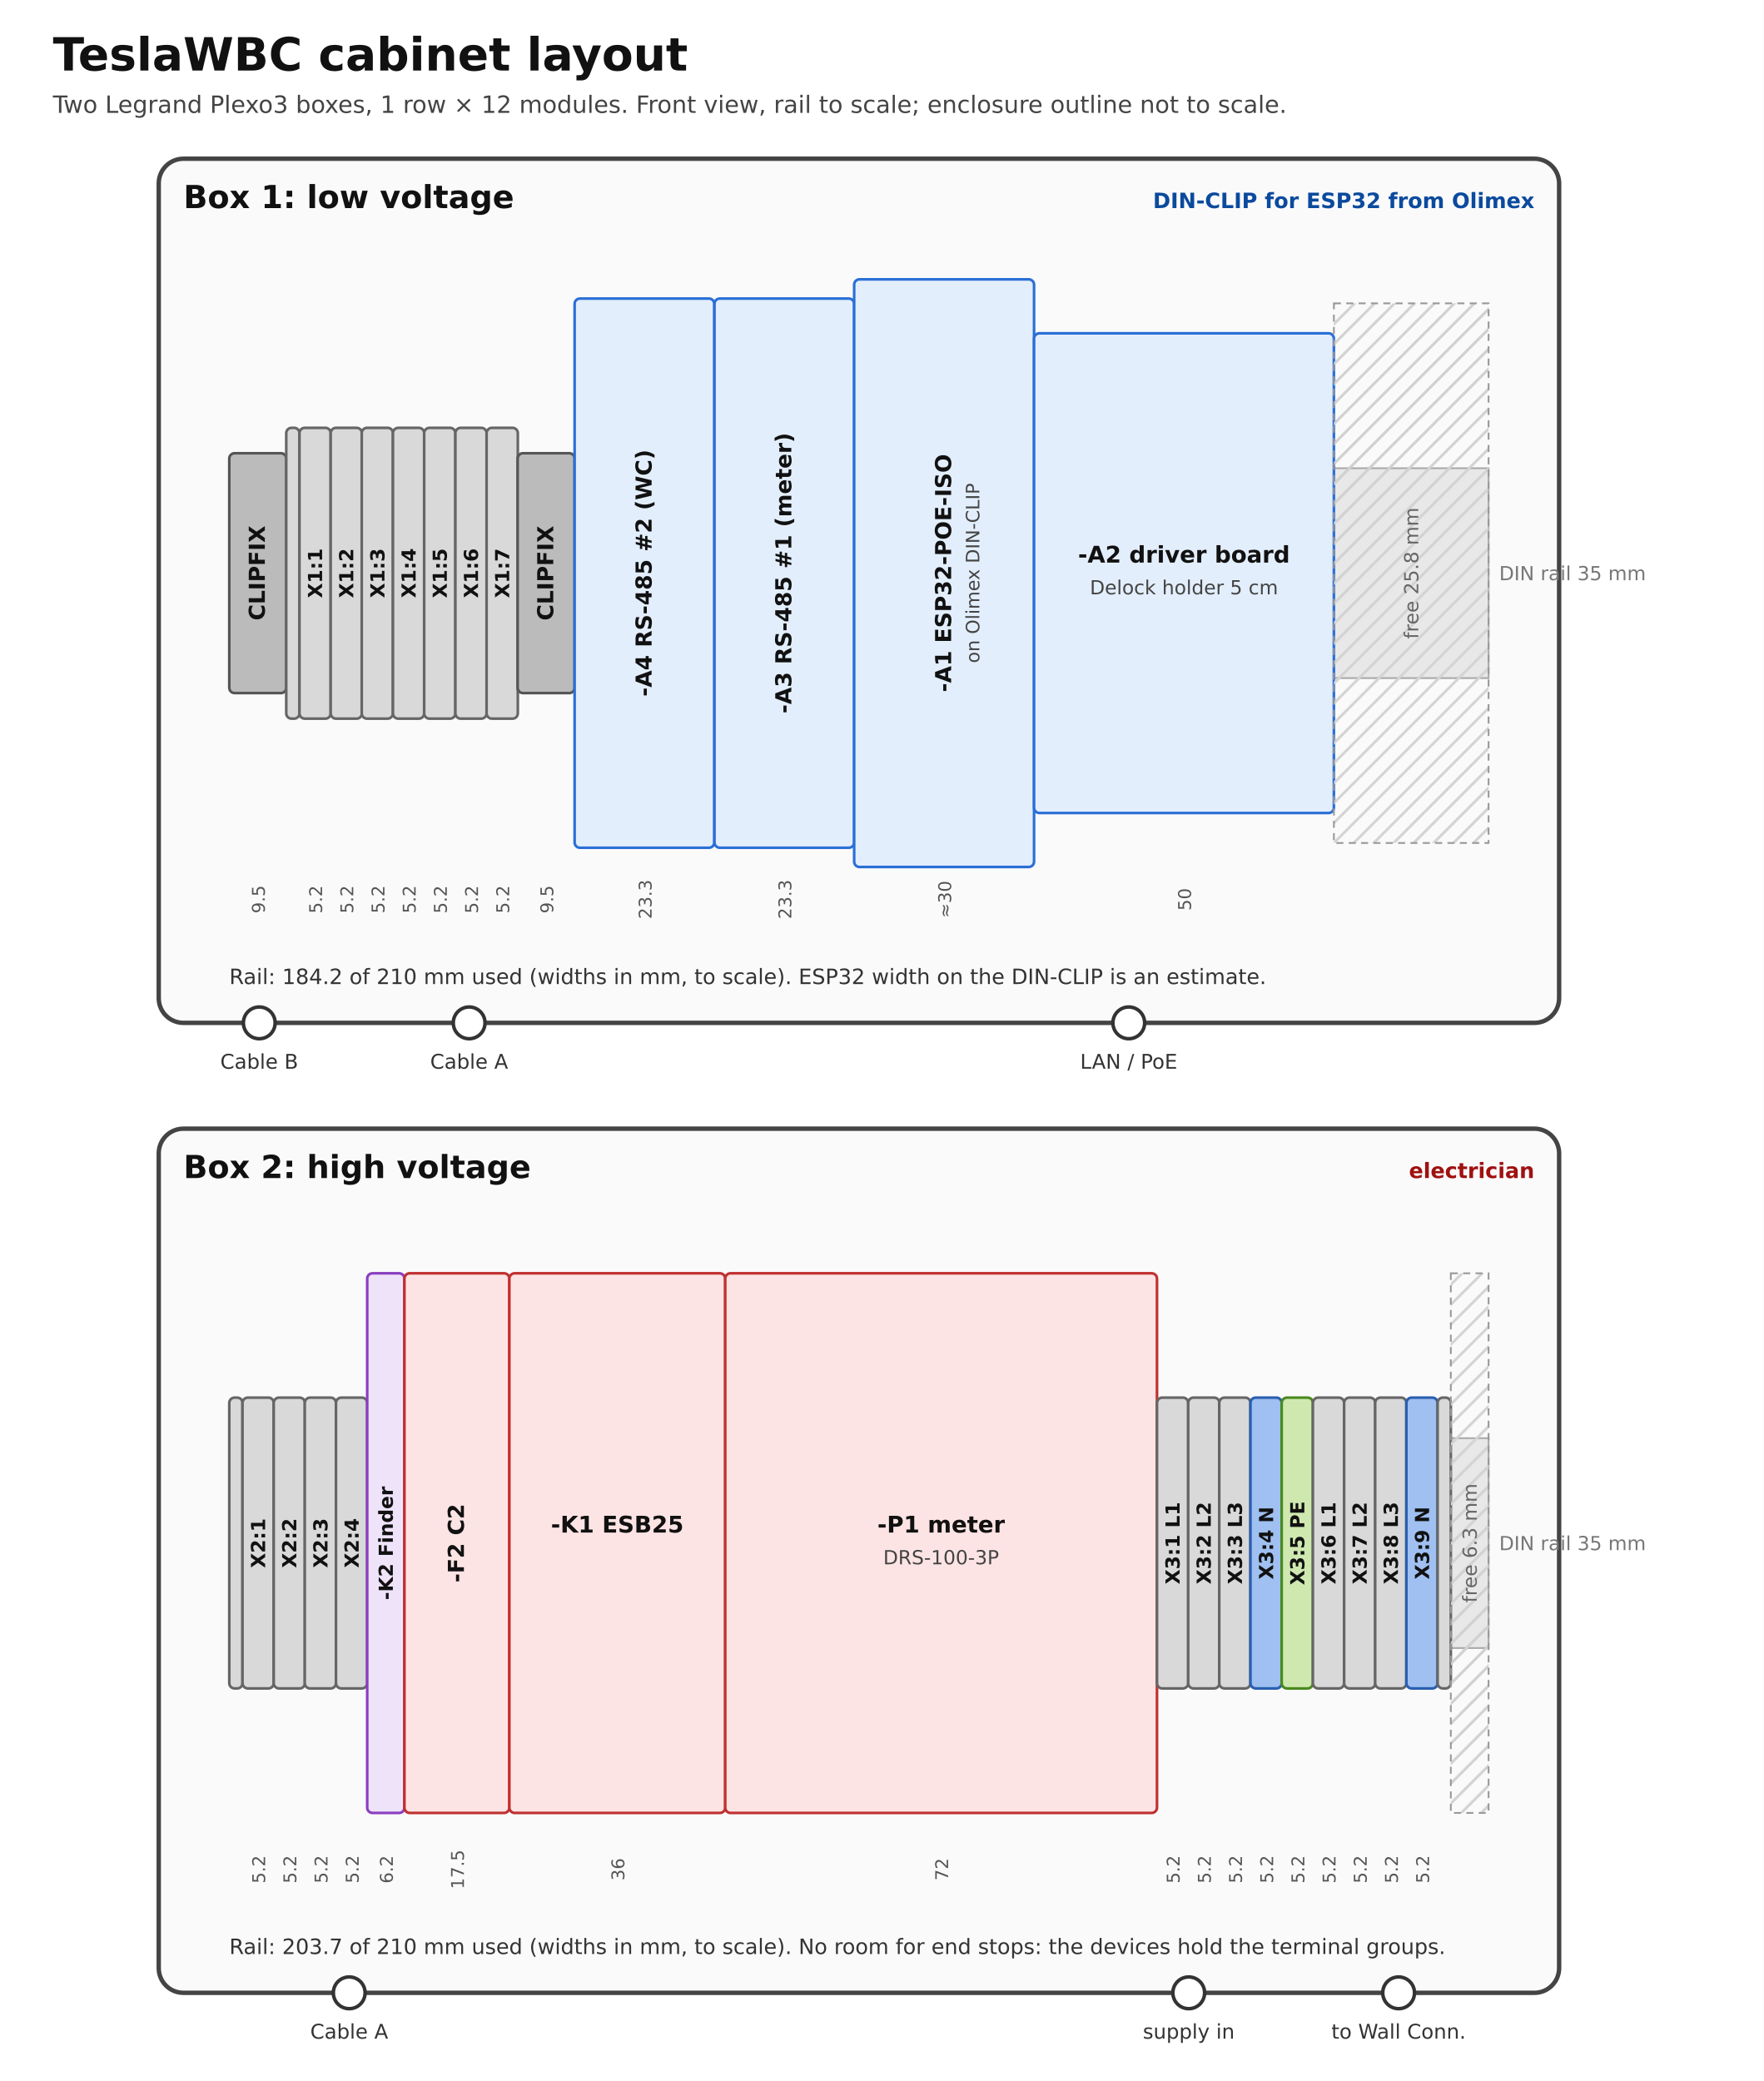
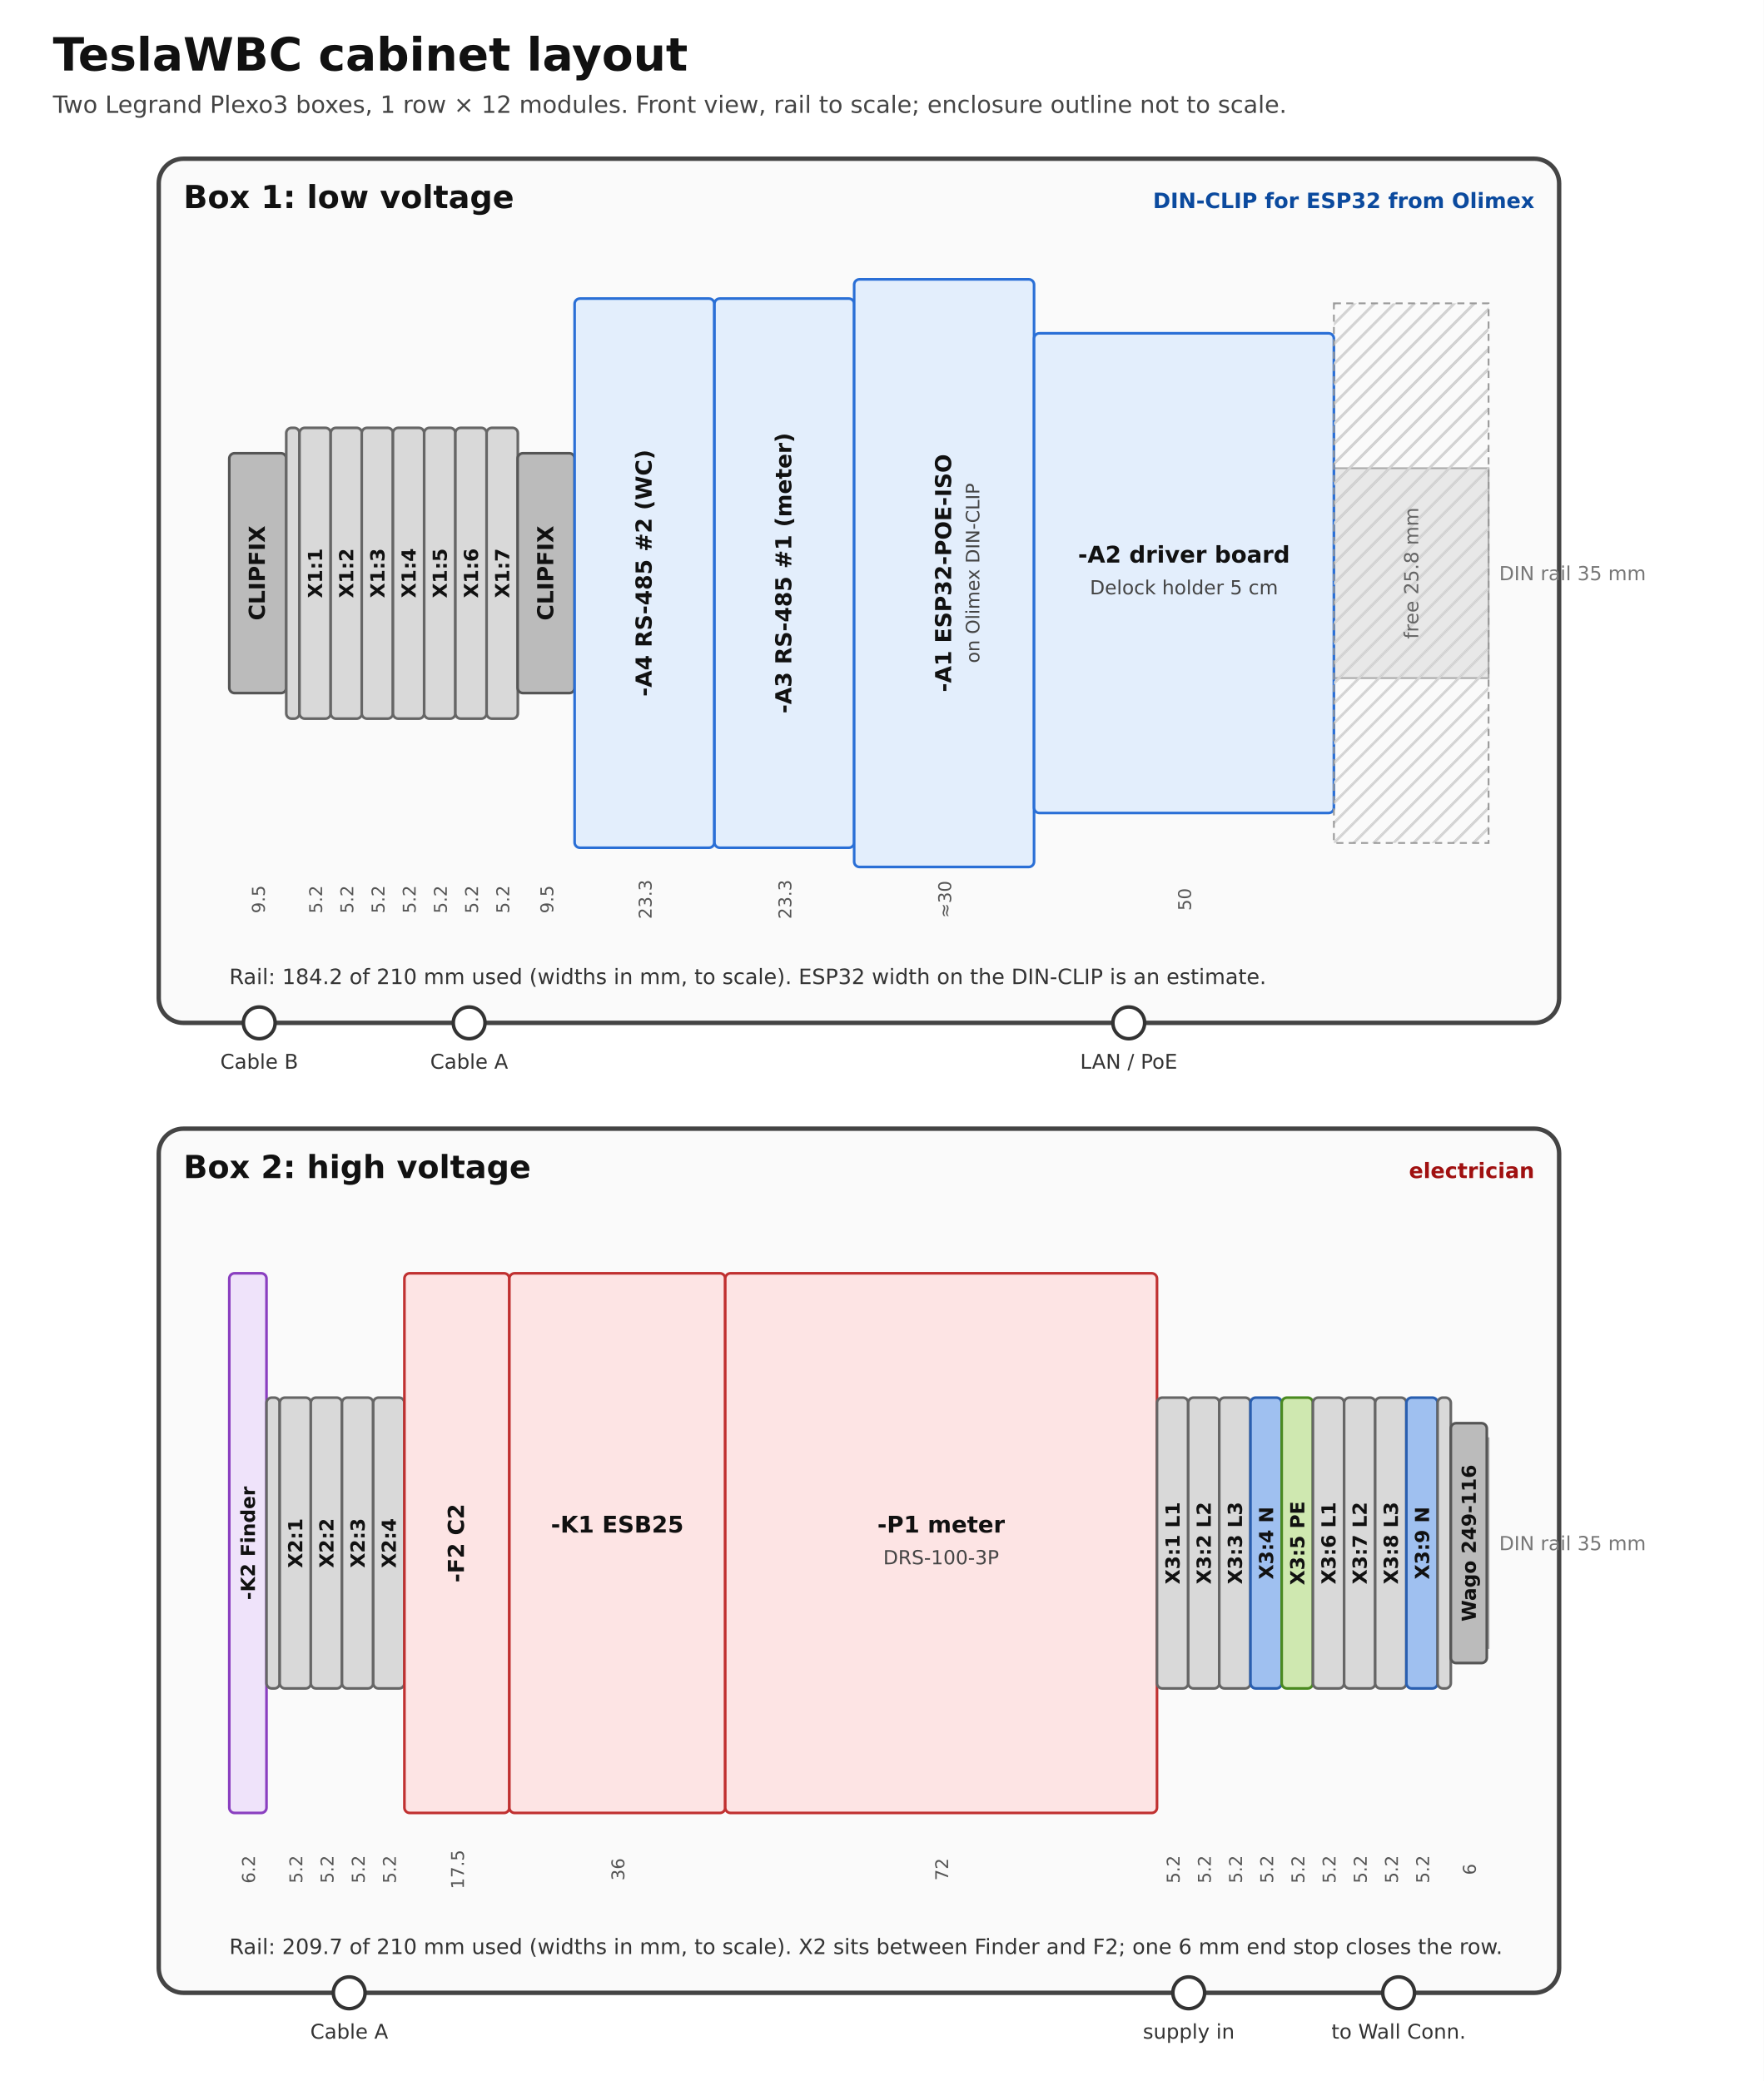
<svg xmlns="http://www.w3.org/2000/svg" width="1000" height="1180" font-family="DejaVu Sans,Arial,sans-serif">
  <defs>
    <pattern id="hatch" width="8" height="8" patternUnits="userSpaceOnUse" patternTransform="rotate(45)">
      <line x1="0" y1="0" x2="0" y2="8" stroke="#ccc" stroke-width="3" />
    </pattern>
  </defs>
  <rect width="1000" height="1180" fill="#fff" />
  <text x="30.0" y="40.0" font-size="26" text-anchor="start" fill="#111" font-weight="bold">TeslaWBC cabinet layout</text>
  <text x="30.0" y="64.0" font-size="13.5" text-anchor="start" fill="#444">Two Legrand Plexo3 boxes, 1 row × 12 modules. Front view, rail to scale; enclosure outline not to scale.</text>
  <rect x="90" y="90" width="794.0" height="490" rx="14" fill="#fafafa" stroke="#444" stroke-width="2.5" />
  <text x="104.0" y="118.0" font-size="18" text-anchor="start" fill="#111" font-weight="bold">Box 1: low voltage</text>
  <rect x="130" y="265.5" width="714.0" height="119.0" fill="#e8e8e8" stroke="#aaa" />
  <text x="850.0" y="329.0" font-size="11" text-anchor="start" fill="#777">DIN rail 35 mm</text>
  <rect x="130.0" y="257.0" width="32.3" height="136.0" rx="3" fill="#bbb" stroke="#555" stroke-width="1.5" />
  <text x="150.2" y="325.0" font-size="12.5" text-anchor="middle" fill="#111" font-weight="bold" transform="rotate(-90 150.15 325)">CLIPFIX</text>
  <text x="150.2" y="510.0" font-size="10" text-anchor="middle" fill="#555" transform="rotate(-90 150.15 510)">9.5</text>
  <rect x="162.3" y="242.6" width="7.5" height="164.9" rx="3" fill="#d9d9d9" stroke="#666" stroke-width="1.5" />
  <rect x="169.8" y="242.6" width="17.7" height="164.9" rx="3" fill="#d9d9d9" stroke="#666" stroke-width="1.5" />
  <text x="182.6" y="325.0" font-size="11" text-anchor="middle" fill="#111" font-weight="bold" transform="rotate(-90 182.62 325)">X1:1</text>
  <text x="182.6" y="510.0" font-size="10" text-anchor="middle" fill="#555" transform="rotate(-90 182.62 510)">5.2</text>
  <rect x="187.5" y="242.6" width="17.7" height="164.9" rx="3" fill="#d9d9d9" stroke="#666" stroke-width="1.5" />
  <text x="200.3" y="325.0" font-size="11" text-anchor="middle" fill="#111" font-weight="bold" transform="rotate(-90 200.3 325)">X1:2</text>
  <text x="200.3" y="510.0" font-size="10" text-anchor="middle" fill="#555" transform="rotate(-90 200.3 510)">5.2</text>
  <rect x="205.1" y="242.6" width="17.7" height="164.9" rx="3" fill="#d9d9d9" stroke="#666" stroke-width="1.5" />
  <text x="218.0" y="325.0" font-size="11" text-anchor="middle" fill="#111" font-weight="bold" transform="rotate(-90 217.98 325)">X1:3</text>
  <text x="218.0" y="510.0" font-size="10" text-anchor="middle" fill="#555" transform="rotate(-90 217.98 510)">5.2</text>
  <rect x="222.8" y="242.6" width="17.7" height="164.9" rx="3" fill="#d9d9d9" stroke="#666" stroke-width="1.5" />
  <text x="235.7" y="325.0" font-size="11" text-anchor="middle" fill="#111" font-weight="bold" transform="rotate(-90 235.66 325)">X1:4</text>
  <text x="235.7" y="510.0" font-size="10" text-anchor="middle" fill="#555" transform="rotate(-90 235.66 510)">5.2</text>
  <rect x="240.5" y="242.6" width="17.7" height="164.9" rx="3" fill="#d9d9d9" stroke="#666" stroke-width="1.5" />
  <text x="253.3" y="325.0" font-size="11" text-anchor="middle" fill="#111" font-weight="bold" transform="rotate(-90 253.34 325)">X1:5</text>
  <text x="253.3" y="510.0" font-size="10" text-anchor="middle" fill="#555" transform="rotate(-90 253.34 510)">5.2</text>
  <rect x="258.2" y="242.6" width="17.7" height="164.9" rx="3" fill="#d9d9d9" stroke="#666" stroke-width="1.5" />
  <text x="271.0" y="325.0" font-size="11" text-anchor="middle" fill="#111" font-weight="bold" transform="rotate(-90 271.02 325)">X1:6</text>
  <text x="271.0" y="510.0" font-size="10" text-anchor="middle" fill="#555" transform="rotate(-90 271.02 510)">5.2</text>
  <rect x="275.9" y="242.6" width="17.7" height="164.9" rx="3" fill="#d9d9d9" stroke="#666" stroke-width="1.5" />
  <text x="288.7" y="325.0" font-size="11" text-anchor="middle" fill="#111" font-weight="bold" transform="rotate(-90 288.7 325)">X1:7</text>
  <text x="288.7" y="510.0" font-size="10" text-anchor="middle" fill="#555" transform="rotate(-90 288.7 510)">5.2</text>
  <rect x="293.5" y="257.0" width="32.3" height="136.0" rx="3" fill="#bbb" stroke="#555" stroke-width="1.5" />
  <text x="313.7" y="325.0" font-size="12.5" text-anchor="middle" fill="#111" font-weight="bold" transform="rotate(-90 313.69 325)">CLIPFIX</text>
  <text x="313.7" y="510.0" font-size="10" text-anchor="middle" fill="#555" transform="rotate(-90 313.69 510)">9.5</text>
  <rect x="325.8" y="169.3" width="79.2" height="311.4" rx="3" fill="#e3eefc" stroke="#2a6fd6" stroke-width="1.5" />
  <text x="369.5" y="325.0" font-size="12.5" text-anchor="middle" fill="#111" font-weight="bold" transform="rotate(-90 369.45 325)">-A4 RS-485 #2 (WC)</text>
  <text x="369.5" y="510.0" font-size="10" text-anchor="middle" fill="#555" transform="rotate(-90 369.45 510)">23.3</text>
  <rect x="405.1" y="169.3" width="79.2" height="311.4" rx="3" fill="#e3eefc" stroke="#2a6fd6" stroke-width="1.5" />
  <text x="448.7" y="325.0" font-size="12.5" text-anchor="middle" fill="#111" font-weight="bold" transform="rotate(-90 448.67 325)">-A3 RS-485 #1 (meter)</text>
  <text x="448.7" y="510.0" font-size="10" text-anchor="middle" fill="#555" transform="rotate(-90 448.67 510)">23.3</text>
  <rect x="484.3" y="158.4" width="102.0" height="333.2" rx="3" fill="#e3eefc" stroke="#2a6fd6" stroke-width="1.5" />
  <text x="539.3" y="325.0" font-size="12.5" text-anchor="middle" fill="#111" font-weight="bold" transform="rotate(-90 539.28 325)">-A1 ESP32-POE-ISO</text>
  <text x="555.3" y="325.0" font-size="10.5" text-anchor="middle" fill="#444" transform="rotate(-90 555.28 325)">on Olimex DIN-CLIP</text>
  <text x="539.3" y="510.0" font-size="10" text-anchor="middle" fill="#555" transform="rotate(-90 539.28 510)">≈30</text>
  <rect x="586.3" y="189.0" width="170.0" height="272.0" rx="3" fill="#e3eefc" stroke="#2a6fd6" stroke-width="1.5" />
  <text x="671.3" y="319.0" font-size="13" text-anchor="middle" fill="#111" font-weight="bold">-A2 driver board</text>
  <text x="671.3" y="337.0" font-size="11" text-anchor="middle" fill="#444">Delock holder 5 cm</text>
  <text x="675.3" y="510.0" font-size="10" text-anchor="middle" fill="#555" transform="rotate(-90 675.28 510)">50</text>
  <rect x="756.3" y="172.0" width="87.7" height="306.0" fill="url(#hatch)" stroke="#999" stroke-dasharray="4 3" />
  <text x="804.1" y="325.0" font-size="11" text-anchor="middle" fill="#666" transform="rotate(-90 804.14 325)">free 25.8 mm</text>
  <text x="130.0" y="558.0" font-size="12" text-anchor="start" fill="#333">Rail: 184.2 of 210 mm used (widths in mm, to scale). ESP32 width on the DIN-CLIP is an estimate.</text>
  <circle cx="147.0" cy="580" r="9" fill="#fff" stroke="#333" stroke-width="2" />
  <text x="147.0" y="606.0" font-size="11.5" text-anchor="middle" fill="#333">Cable B</text>
  <circle cx="266.0" cy="580" r="9" fill="#fff" stroke="#333" stroke-width="2" />
  <text x="266.0" y="606.0" font-size="11.5" text-anchor="middle" fill="#333">Cable A</text>
  <circle cx="640.0" cy="580" r="9" fill="#fff" stroke="#333" stroke-width="2" />
  <text x="640.0" y="606.0" font-size="11.5" text-anchor="middle" fill="#333">LAN / PoE</text>
  <text x="870.0" y="118.0" font-size="12" text-anchor="end" fill="#0b4a9e" font-weight="bold">DIN-CLIP for ESP32 from Olimex</text>
  <rect x="90" y="640" width="794.0" height="490" rx="14" fill="#fafafa" stroke="#444" stroke-width="2.5" />
  <text x="104.0" y="668.0" font-size="18" text-anchor="start" fill="#111" font-weight="bold">Box 2: high voltage</text>
  <rect x="130" y="815.5" width="714.0" height="119.0" fill="#e8e8e8" stroke="#aaa" />
  <text x="850.0" y="879.0" font-size="11" text-anchor="start" fill="#777">DIN rail 35 mm</text>
-   <rect x="130.0" y="792.5" width="7.5" height="164.9" rx="3" fill="#d9d9d9" stroke="#666" stroke-width="1.5" />
-   <rect x="137.5" y="792.5" width="17.7" height="164.9" rx="3" fill="#d9d9d9" stroke="#666" stroke-width="1.5" />
-   <text x="150.3" y="875.0" font-size="11" text-anchor="middle" fill="#111" font-weight="bold" transform="rotate(-90 150.32 875)">X2:1</text>
-   <text x="150.3" y="1060.0" font-size="10" text-anchor="middle" fill="#555" transform="rotate(-90 150.32 1060)">5.2</text>
-   <rect x="155.2" y="792.5" width="17.7" height="164.9" rx="3" fill="#d9d9d9" stroke="#666" stroke-width="1.5" />
-   <text x="168.0" y="875.0" font-size="11" text-anchor="middle" fill="#111" font-weight="bold" transform="rotate(-90 168.0 875)">X2:2</text>
-   <text x="168.0" y="1060.0" font-size="10" text-anchor="middle" fill="#555" transform="rotate(-90 168.0 1060)">5.2</text>
-   <rect x="172.8" y="792.5" width="17.7" height="164.9" rx="3" fill="#d9d9d9" stroke="#666" stroke-width="1.5" />
-   <text x="185.7" y="875.0" font-size="11" text-anchor="middle" fill="#111" font-weight="bold" transform="rotate(-90 185.68 875)">X2:3</text>
-   <text x="185.7" y="1060.0" font-size="10" text-anchor="middle" fill="#555" transform="rotate(-90 185.68 1060)">5.2</text>
-   <rect x="190.5" y="792.5" width="17.7" height="164.9" rx="3" fill="#d9d9d9" stroke="#666" stroke-width="1.5" />
-   <text x="203.4" y="875.0" font-size="11" text-anchor="middle" fill="#111" font-weight="bold" transform="rotate(-90 203.36 875)">X2:4</text>
-   <text x="203.4" y="1060.0" font-size="10" text-anchor="middle" fill="#555" transform="rotate(-90 203.36 1060)">5.2</text>
-   <rect x="208.2" y="722.0" width="21.1" height="306.0" rx="3" fill="#efe3fa" stroke="#8a3fc0" stroke-width="1.5" />
-   <text x="222.7" y="875.0" font-size="11" text-anchor="middle" fill="#111" font-weight="bold" transform="rotate(-90 222.74 875)">-K2 Finder</text>
-   <text x="222.7" y="1060.0" font-size="10" text-anchor="middle" fill="#555" transform="rotate(-90 222.74 1060)">6.2</text>
+   <rect x="130.0" y="722.0" width="21.1" height="306.0" rx="3" fill="#efe3fa" stroke="#8a3fc0" stroke-width="1.5" />
+   <text x="144.5" y="875.0" font-size="11" text-anchor="middle" fill="#111" font-weight="bold" transform="rotate(-90 144.54 875)">-K2 Finder</text>
+   <text x="144.5" y="1060.0" font-size="10" text-anchor="middle" fill="#555" transform="rotate(-90 144.54 1060)">6.2</text>
+   <rect x="151.1" y="792.5" width="7.5" height="164.9" rx="3" fill="#d9d9d9" stroke="#666" stroke-width="1.5" />
+   <rect x="158.6" y="792.5" width="17.7" height="164.9" rx="3" fill="#d9d9d9" stroke="#666" stroke-width="1.5" />
+   <text x="171.4" y="875.0" font-size="11" text-anchor="middle" fill="#111" font-weight="bold" transform="rotate(-90 171.4 875)">X2:1</text>
+   <text x="171.4" y="1060.0" font-size="10" text-anchor="middle" fill="#555" transform="rotate(-90 171.4 1060)">5.2</text>
+   <rect x="176.2" y="792.5" width="17.7" height="164.9" rx="3" fill="#d9d9d9" stroke="#666" stroke-width="1.5" />
+   <text x="189.1" y="875.0" font-size="11" text-anchor="middle" fill="#111" font-weight="bold" transform="rotate(-90 189.08 875)">X2:2</text>
+   <text x="189.1" y="1060.0" font-size="10" text-anchor="middle" fill="#555" transform="rotate(-90 189.08 1060)">5.2</text>
+   <rect x="193.9" y="792.5" width="17.7" height="164.9" rx="3" fill="#d9d9d9" stroke="#666" stroke-width="1.5" />
+   <text x="206.8" y="875.0" font-size="11" text-anchor="middle" fill="#111" font-weight="bold" transform="rotate(-90 206.76 875)">X2:3</text>
+   <text x="206.8" y="1060.0" font-size="10" text-anchor="middle" fill="#555" transform="rotate(-90 206.76 1060)">5.2</text>
+   <rect x="211.6" y="792.5" width="17.7" height="164.9" rx="3" fill="#d9d9d9" stroke="#666" stroke-width="1.5" />
+   <text x="224.4" y="875.0" font-size="11" text-anchor="middle" fill="#111" font-weight="bold" transform="rotate(-90 224.44 875)">X2:4</text>
+   <text x="224.4" y="1060.0" font-size="10" text-anchor="middle" fill="#555" transform="rotate(-90 224.44 1060)">5.2</text>
  <rect x="229.3" y="722.0" width="59.5" height="306.0" rx="3" fill="#fde4e4" stroke="#c03030" stroke-width="1.5" />
  <text x="263.0" y="875.0" font-size="12.5" text-anchor="middle" fill="#111" font-weight="bold" transform="rotate(-90 263.03 875)">-F2 C2</text>
  <text x="263.0" y="1060.0" font-size="10" text-anchor="middle" fill="#555" transform="rotate(-90 263.03 1060)">17.5</text>
  <rect x="288.8" y="722.0" width="122.4" height="306.0" rx="3" fill="#fde4e4" stroke="#c03030" stroke-width="1.5" />
  <text x="350.0" y="869.0" font-size="13" text-anchor="middle" fill="#111" font-weight="bold">-K1 ESB25</text>
  <text x="354.0" y="1060.0" font-size="10" text-anchor="middle" fill="#555" transform="rotate(-90 353.98 1060)">36</text>
  <rect x="411.2" y="722.0" width="244.8" height="306.0" rx="3" fill="#fde4e4" stroke="#c03030" stroke-width="1.5" />
  <text x="533.6" y="869.0" font-size="13" text-anchor="middle" fill="#111" font-weight="bold">-P1 meter</text>
  <text x="533.6" y="887.0" font-size="11" text-anchor="middle" fill="#444">DRS-100-3P</text>
  <text x="537.6" y="1060.0" font-size="10" text-anchor="middle" fill="#555" transform="rotate(-90 537.58 1060)">72</text>
  <rect x="656.0" y="792.5" width="17.7" height="164.9" rx="3" fill="#d9d9d9" stroke="#666" stroke-width="1.5" />
  <text x="668.8" y="875.0" font-size="11" text-anchor="middle" fill="#111" font-weight="bold" transform="rotate(-90 668.82 875)">X3:1 L1</text>
  <text x="668.8" y="1060.0" font-size="10" text-anchor="middle" fill="#555" transform="rotate(-90 668.82 1060)">5.2</text>
  <rect x="673.7" y="792.5" width="17.7" height="164.9" rx="3" fill="#d9d9d9" stroke="#666" stroke-width="1.5" />
  <text x="686.5" y="875.0" font-size="11" text-anchor="middle" fill="#111" font-weight="bold" transform="rotate(-90 686.5 875)">X3:2 L2</text>
  <text x="686.5" y="1060.0" font-size="10" text-anchor="middle" fill="#555" transform="rotate(-90 686.5 1060)">5.2</text>
  <rect x="691.3" y="792.5" width="17.7" height="164.9" rx="3" fill="#d9d9d9" stroke="#666" stroke-width="1.5" />
  <text x="704.2" y="875.0" font-size="11" text-anchor="middle" fill="#111" font-weight="bold" transform="rotate(-90 704.18 875)">X3:3 L3</text>
  <text x="704.2" y="1060.0" font-size="10" text-anchor="middle" fill="#555" transform="rotate(-90 704.18 1060)">5.2</text>
  <rect x="709.0" y="792.5" width="17.7" height="164.9" rx="3" fill="#9fc0f0" stroke="#2a5fb0" stroke-width="1.5" />
  <text x="721.9" y="875.0" font-size="11" text-anchor="middle" fill="#111" font-weight="bold" transform="rotate(-90 721.86 875)">X3:4 N</text>
  <text x="721.9" y="1060.0" font-size="10" text-anchor="middle" fill="#555" transform="rotate(-90 721.86 1060)">5.2</text>
  <rect x="726.7" y="792.5" width="17.7" height="164.9" rx="3" fill="#cfe8b0" stroke="#4a8a20" stroke-width="1.5" />
  <text x="739.5" y="875.0" font-size="11" text-anchor="middle" fill="#111" font-weight="bold" transform="rotate(-90 739.54 875)">X3:5 PE</text>
  <text x="739.5" y="1060.0" font-size="10" text-anchor="middle" fill="#555" transform="rotate(-90 739.54 1060)">5.2</text>
  <rect x="744.4" y="792.5" width="17.7" height="164.9" rx="3" fill="#d9d9d9" stroke="#666" stroke-width="1.5" />
  <text x="757.2" y="875.0" font-size="11" text-anchor="middle" fill="#111" font-weight="bold" transform="rotate(-90 757.22 875)">X3:6 L1</text>
  <text x="757.2" y="1060.0" font-size="10" text-anchor="middle" fill="#555" transform="rotate(-90 757.22 1060)">5.2</text>
  <rect x="762.1" y="792.5" width="17.7" height="164.9" rx="3" fill="#d9d9d9" stroke="#666" stroke-width="1.5" />
  <text x="774.9" y="875.0" font-size="11" text-anchor="middle" fill="#111" font-weight="bold" transform="rotate(-90 774.9 875)">X3:7 L2</text>
  <text x="774.9" y="1060.0" font-size="10" text-anchor="middle" fill="#555" transform="rotate(-90 774.9 1060)">5.2</text>
  <rect x="779.7" y="792.5" width="17.7" height="164.9" rx="3" fill="#d9d9d9" stroke="#666" stroke-width="1.5" />
  <text x="792.6" y="875.0" font-size="11" text-anchor="middle" fill="#111" font-weight="bold" transform="rotate(-90 792.58 875)">X3:8 L3</text>
  <text x="792.6" y="1060.0" font-size="10" text-anchor="middle" fill="#555" transform="rotate(-90 792.58 1060)">5.2</text>
  <rect x="797.4" y="792.5" width="17.7" height="164.9" rx="3" fill="#9fc0f0" stroke="#2a5fb0" stroke-width="1.5" />
  <text x="810.3" y="875.0" font-size="11" text-anchor="middle" fill="#111" font-weight="bold" transform="rotate(-90 810.26 875)">X3:9 N</text>
  <text x="810.3" y="1060.0" font-size="10" text-anchor="middle" fill="#555" transform="rotate(-90 810.26 1060)">5.2</text>
  <rect x="815.1" y="792.5" width="7.5" height="164.9" rx="3" fill="#d9d9d9" stroke="#666" stroke-width="1.5" />
-   <rect x="822.6" y="722.0" width="21.4" height="306.0" fill="url(#hatch)" stroke="#999" stroke-dasharray="4 3" />
-   <text x="837.3" y="875.0" font-size="11" text-anchor="middle" fill="#666" transform="rotate(-90 837.29 875)">free 6.3 mm</text>
-   <text x="130.0" y="1108.0" font-size="12" text-anchor="start" fill="#333">Rail: 203.7 of 210 mm used (widths in mm, to scale). No room for end stops: the devices hold the terminal groups.</text>
+   <rect x="822.6" y="807.0" width="20.4" height="136.0" rx="3" fill="#bbb" stroke="#555" stroke-width="1.5" />
+   <text x="836.8" y="875.0" font-size="11" text-anchor="middle" fill="#111" font-weight="bold" transform="rotate(-90 836.78 875)">Wago 249-116</text>
+   <text x="836.8" y="1060.0" font-size="10" text-anchor="middle" fill="#555" transform="rotate(-90 836.78 1060)">6</text>
+   <text x="130.0" y="1108.0" font-size="12" text-anchor="start" fill="#333">Rail: 209.7 of 210 mm used (widths in mm, to scale). X2 sits between Finder and F2; one 6 mm end stop closes the row.</text>
  <circle cx="198.0" cy="1130" r="9" fill="#fff" stroke="#333" stroke-width="2" />
  <text x="198.0" y="1156.0" font-size="11.5" text-anchor="middle" fill="#333">Cable A</text>
  <circle cx="674.0" cy="1130" r="9" fill="#fff" stroke="#333" stroke-width="2" />
  <text x="674.0" y="1156.0" font-size="11.5" text-anchor="middle" fill="#333">supply in</text>
  <circle cx="793.0" cy="1130" r="9" fill="#fff" stroke="#333" stroke-width="2" />
  <text x="793.0" y="1156.0" font-size="11.5" text-anchor="middle" fill="#333">to Wall Conn.</text>
  <text x="870.0" y="668.0" font-size="12" text-anchor="end" fill="#a01010" font-weight="bold">electrician</text>
</svg>
